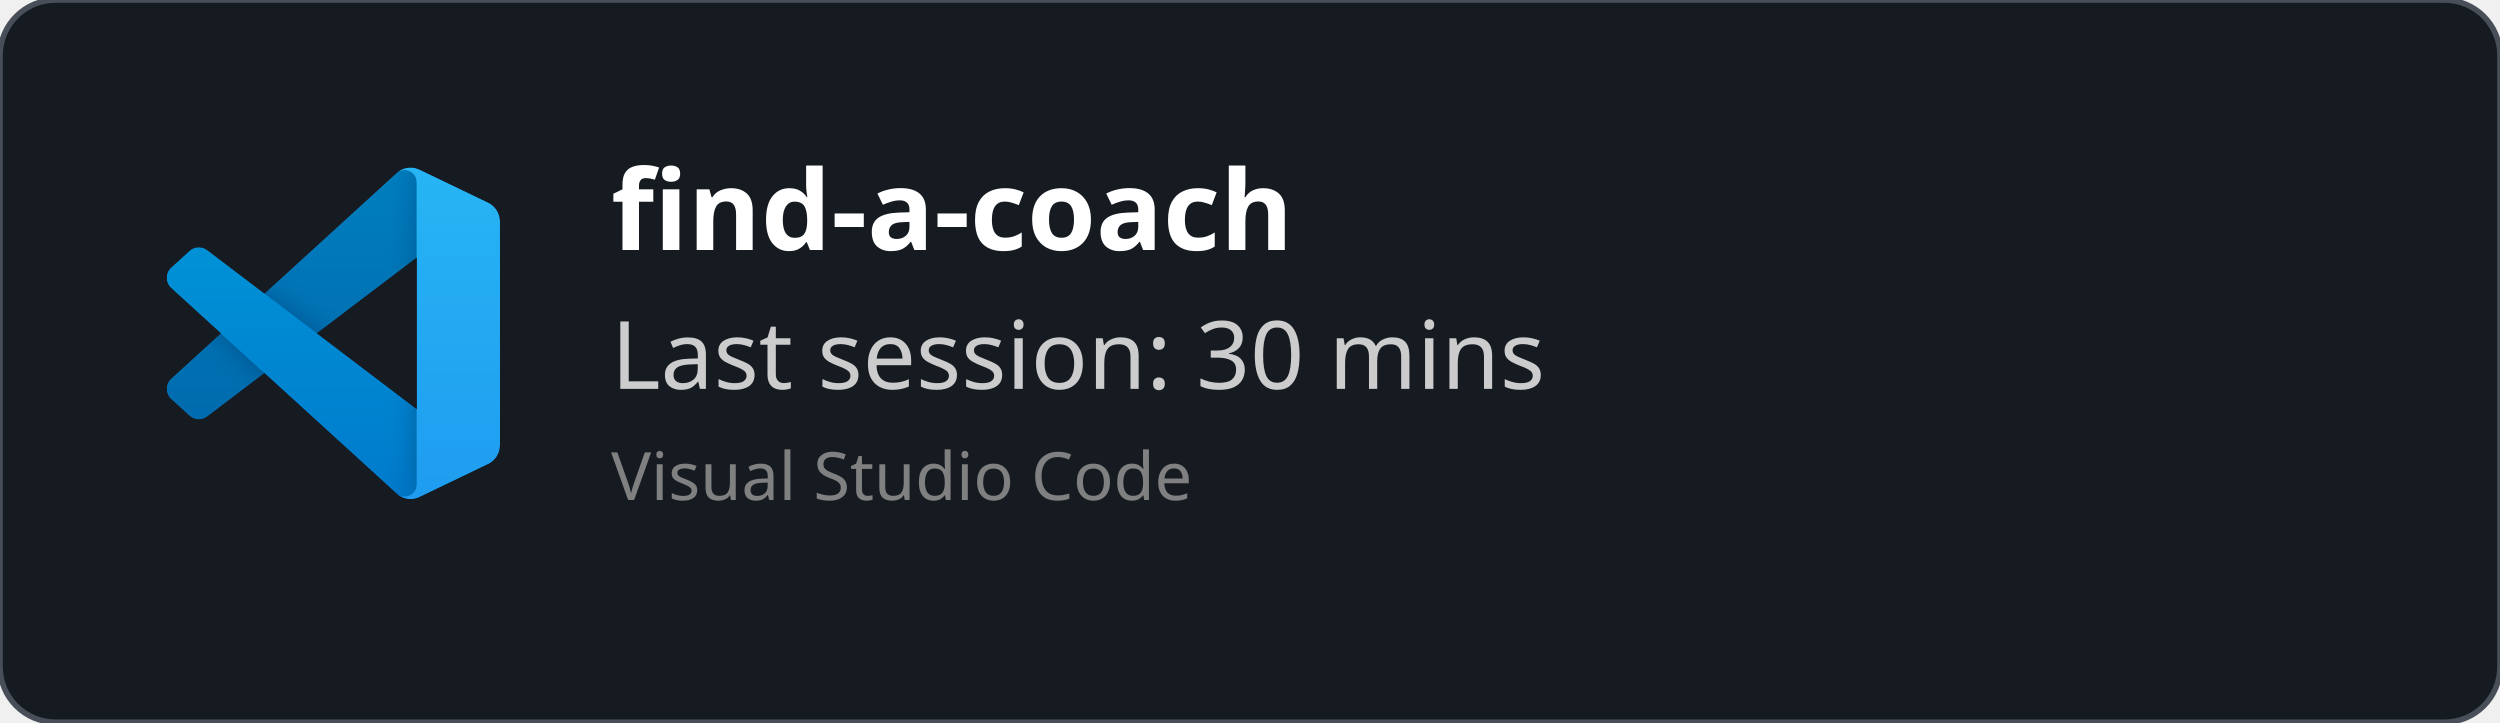
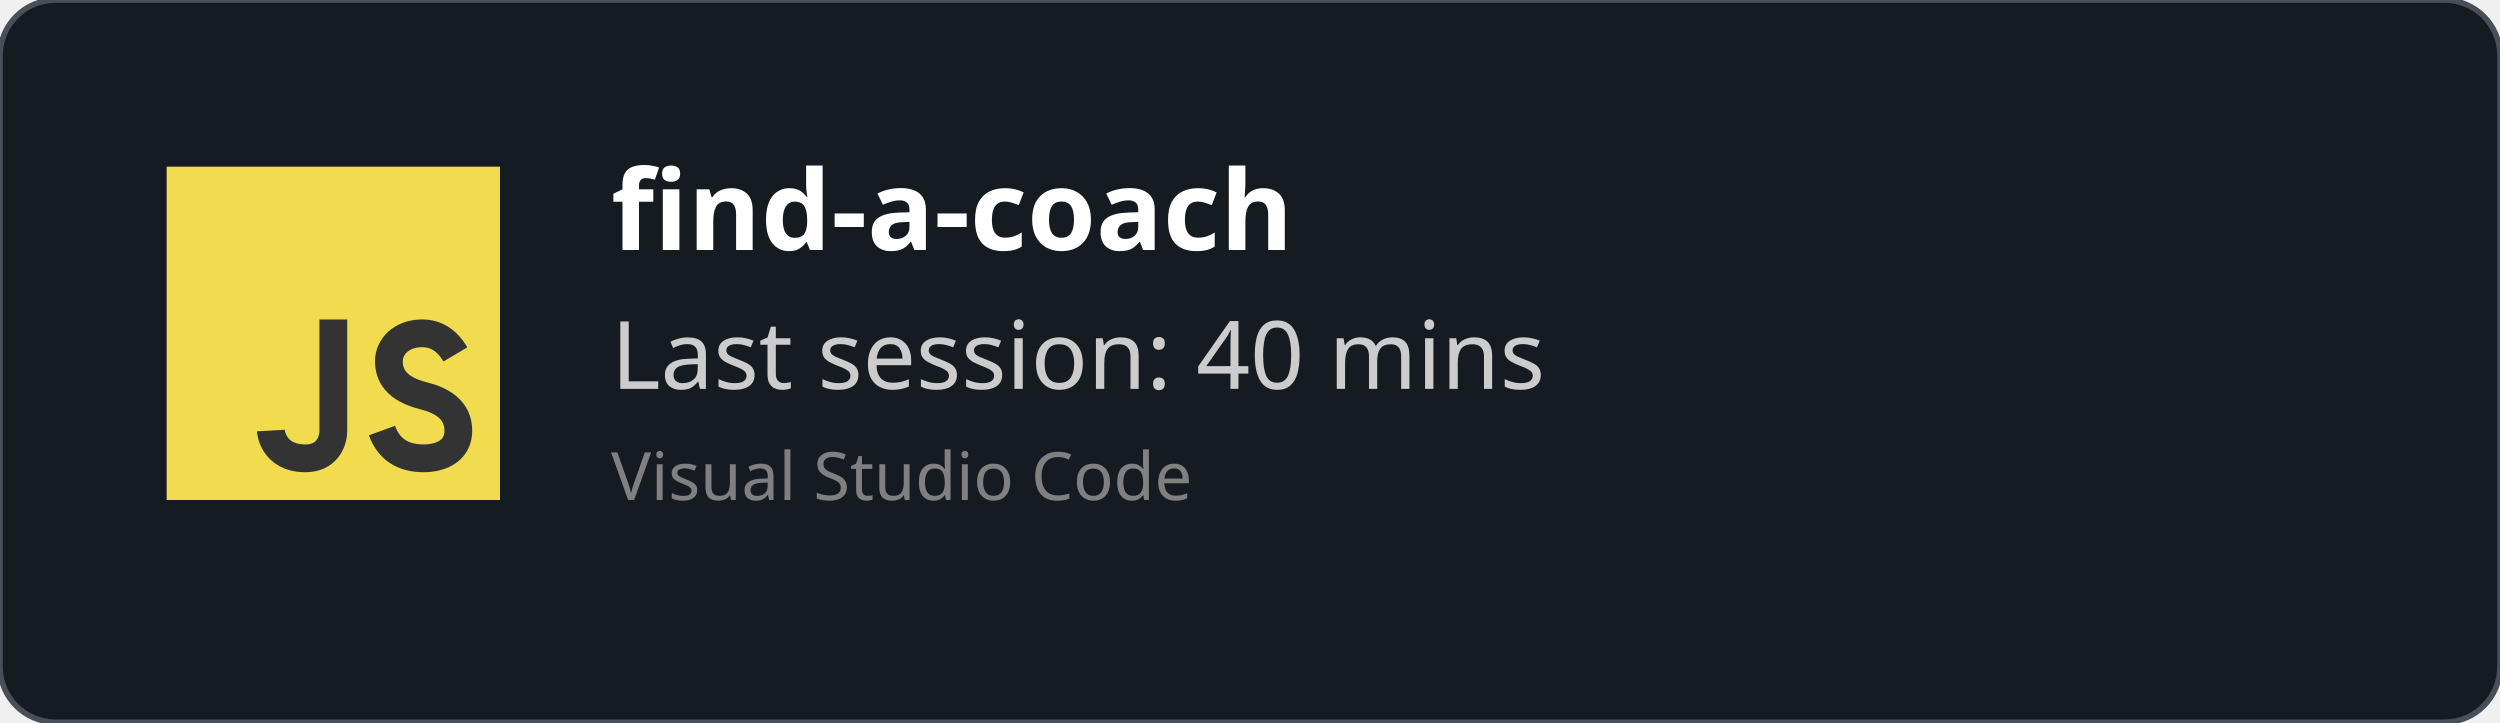
<svg xmlns="http://www.w3.org/2000/svg" width="450" height="130" viewBox="0 0 450 130" fill="none" role="img">
  <style>
    *{
        font-family: 'Segoe UI', Ubuntu, monospace
    }
    </style>
  <defs>
    <clipPath id="horizontalClip" x="20" y="20" width="500" height="200">
      <rect x="90" y="20" width="300" height="50" />
    </clipPath>
  </defs>
  <rect width="450" height="130" fill="rgba(22,27,34)" stroke="#484f58" stroke-width="1" fill-opacity="1" stroke-opacity="1" x="0" y="0" rx="10px" ry="10px">
    </rect>
-   <svg width="60" height="60" x="30" y="30" viewBox="0 0 100 100" fill="none" id="vscode">
-     <mask id="mask0" mask-type="alpha" maskUnits="userSpaceOnUse" x="0" y="0" width="100" height="100">
-       <path fill-rule="evenodd" clip-rule="evenodd" d="M70.912 99.317C72.487 99.931 74.283 99.891 75.873 99.126L96.461 89.22C98.624 88.179 100 85.989 100 83.587V16.413C100 14.011 98.624 11.822 96.461 10.781L75.873 0.874C73.786 -0.13 71.345 0.116 69.513 1.447C69.252 1.637 69.003 1.849 68.769 2.083L29.355 38.041L12.187 25.01C10.589 23.797 8.354 23.896 6.869 25.246L1.363 30.255C-0.453 31.906 -0.455 34.763 1.359 36.417L16.247 50L1.359 63.583C-0.455 65.237 -0.453 68.094 1.363 69.745L6.869 74.754C8.354 76.104 10.589 76.204 12.187 74.99L29.355 61.959L68.769 97.917C69.392 98.541 70.125 99.01 70.912 99.317ZM75.015 27.299L45.109 50L75.015 72.701V27.299Z" fill="white" />
-     </mask>
-     <g mask="url(#mask0)">
-       <path d="M96.461 10.796L75.857 0.876C73.472 -0.273 70.622 0.212 68.75 2.083L1.299 63.583C-0.516 65.237 -0.514 68.094 1.303 69.745L6.813 74.754C8.298 76.104 10.535 76.204 12.134 74.99L93.361 13.37C96.086 11.303 100 13.246 100 16.667V16.427C100 14.027 98.625 11.838 96.461 10.796Z" fill="#0065A9" />
-       <g filter="url(#filter0_d)">
-         <path d="M96.461 89.204L75.857 99.124C73.472 100.273 70.622 99.788 68.75 97.917L1.299 36.417C-0.516 34.763 -0.514 31.906 1.303 30.255L6.813 25.246C8.298 23.896 10.535 23.796 12.134 25.009L93.361 86.63C96.086 88.697 100 86.754 100 83.333V83.573C100 85.974 98.625 88.162 96.461 89.204Z" fill="#007ACC" />
-       </g>
-       <g filter="url(#filter1_d)">
-         <path d="M75.858 99.126C73.472 100.274 70.622 99.788 68.75 97.917C71.056 100.223 75 98.59 75 95.328V4.672C75 1.41 71.056 -0.223 68.75 2.083C70.622 0.211 73.472 -0.274 75.858 0.874L96.459 10.781C98.623 11.822 100 14.011 100 16.413V83.587C100 85.989 98.623 88.179 96.459 89.22L75.858 99.126Z" fill="#1F9CF0" />
-       </g>
-       <g style="mix-blend-mode:overlay" opacity="0.25">
-         <path fill-rule="evenodd" clip-rule="evenodd" d="M70.851 99.317C72.426 99.931 74.222 99.891 75.812 99.126L96.4 89.22C98.563 88.179 99.939 85.989 99.939 83.587V16.413C99.939 14.011 98.564 11.822 96.4 10.781L75.812 0.874C73.725 -0.13 71.284 0.116 69.453 1.447C69.191 1.637 68.942 1.849 68.708 2.083L29.294 38.041L12.126 25.01C10.528 23.796 8.293 23.896 6.809 25.246L1.302 30.255C-0.513 31.906 -0.515 34.763 1.298 36.417L16.186 50L1.298 63.583C-0.515 65.237 -0.513 68.094 1.302 69.745L6.809 74.754C8.293 76.104 10.528 76.204 12.126 74.99L29.294 61.959L68.708 97.917C69.332 98.54 70.064 99.01 70.851 99.317ZM74.954 27.299L45.048 50L74.954 72.701V27.299Z" fill="url(#paint0_linear)" />
-       </g>
+   <svg width="60px" height="60px" x="30" y="30" viewBox="0 0 24 24" id="js">
+     <g fill="none" fill-rule="evenodd">
+       <rect width="24" height="24" fill="#F1DC50" />
+       <path stroke="#333" stroke-width="2" d="M12,11 C12,15.749 12,18.416 12,19 C12,19.876 11.477,21 10,21 C7.615,21 7.5,19 7.5,19 M20.79,13.516 C20.19,12.505 19.394,12 18.404,12 C16.856,12 16,13 16,14 C16,15 16.5,16 18.508,16.5 C19.786,16.818 21,17.5 21,19 C21,20.5 19.685,21 18.5,21 C16.986,21 15.986,20.333 15.5,19" />
    </g>
-     <defs>
-       <filter id="filter0_d" x="-8.394" y="15.829" width="116.727" height="92.246" filterUnits="userSpaceOnUse" color-interpolation-filters="sRGB">
-         <feFlood flood-opacity="0" result="BackgroundImageFix" />
-         <feColorMatrix in="SourceAlpha" type="matrix" values="0 0 0 0 0 0 0 0 0 0 0 0 0 0 0 0 0 0 127 0" />
-         <feOffset />
-         <feGaussianBlur stdDeviation="4.167" />
-         <feColorMatrix type="matrix" values="0 0 0 0 0 0 0 0 0 0 0 0 0 0 0 0 0 0 0.25 0" />
-         <feBlend mode="overlay" in2="BackgroundImageFix" result="effect1_dropShadow" />
-         <feBlend mode="normal" in="SourceGraphic" in2="effect1_dropShadow" result="shape" />
-       </filter>
-       <filter id="filter1_d" x="60.417" y="-8.076" width="47.917" height="116.151" filterUnits="userSpaceOnUse" color-interpolation-filters="sRGB">
-         <feFlood flood-opacity="0" result="BackgroundImageFix" />
-         <feColorMatrix in="SourceAlpha" type="matrix" values="0 0 0 0 0 0 0 0 0 0 0 0 0 0 0 0 0 0 127 0" />
-         <feOffset />
-         <feGaussianBlur stdDeviation="4.167" />
-         <feColorMatrix type="matrix" values="0 0 0 0 0 0 0 0 0 0 0 0 0 0 0 0 0 0 0.25 0" />
-         <feBlend mode="overlay" in2="BackgroundImageFix" result="effect1_dropShadow" />
-         <feBlend mode="normal" in="SourceGraphic" in2="effect1_dropShadow" result="shape" />
-       </filter>
-       <linearGradient id="paint0_linear" x1="49.939" y1="0.258" x2="49.939" y2="99.742" gradientUnits="userSpaceOnUse">
-         <stop stop-color="white" />
-         <stop offset="1" stop-color="white" stop-opacity="0" />
-       </linearGradient>
-     </defs>
  </svg>
  <text x="110" y="45" font-size="20" clip-path="url(#horizontalClip)" font-weight="bold" font-family="Ubuntu" fill="white">
    find-a-coach
    </text>
  <text x="110" y="70" font-size="17px" font-family="Ubuntu" fill="#ccc">
-     Last session: 30 mins
+     Last session: 40 mins
    </text>
  <text x="110" y="90" font-size="12px" font-family="Ubuntu" fill="grey">
    Visual Studio Code
    </text>
</svg>
